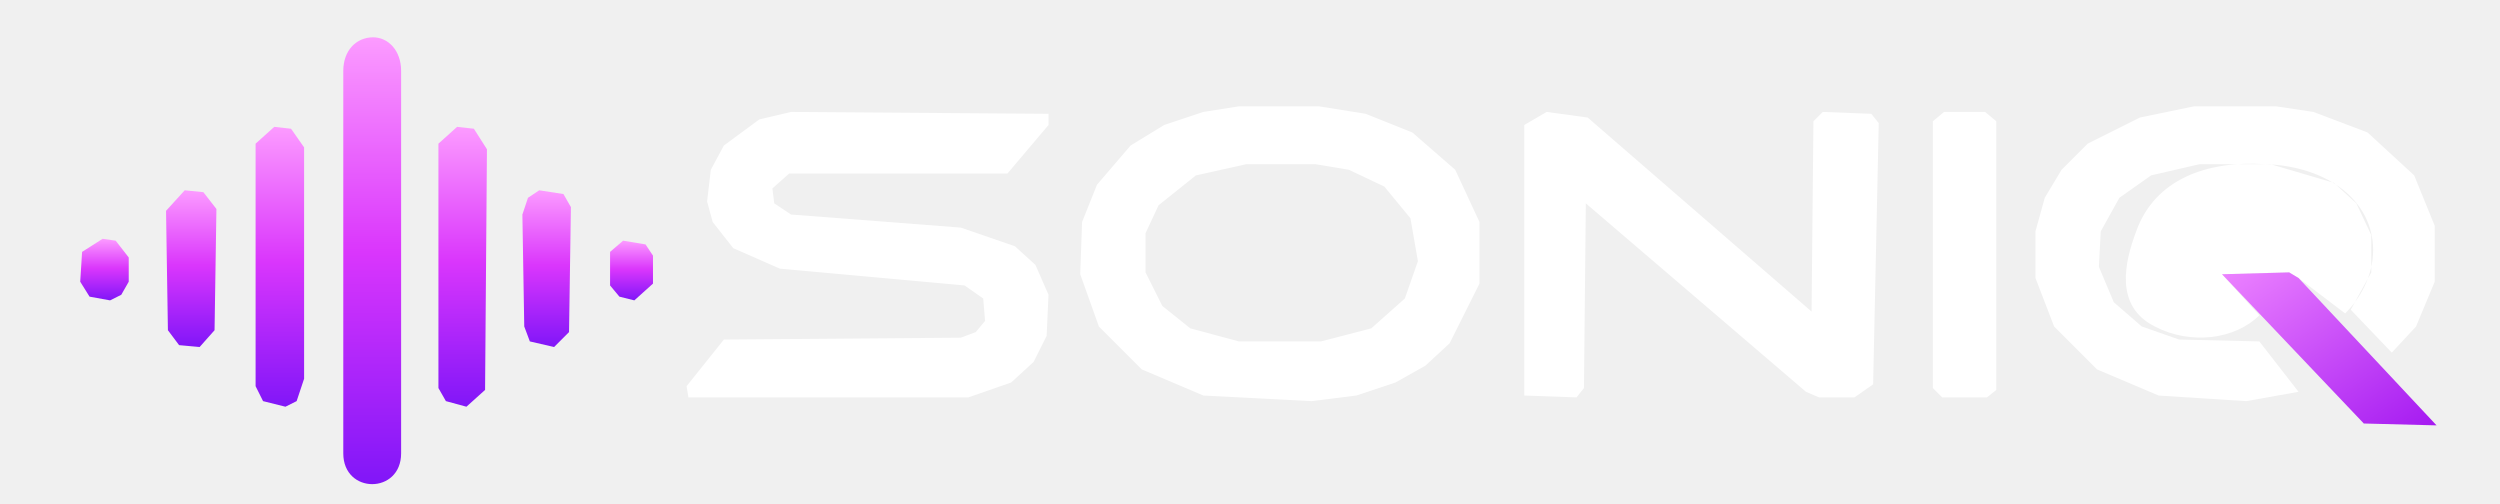
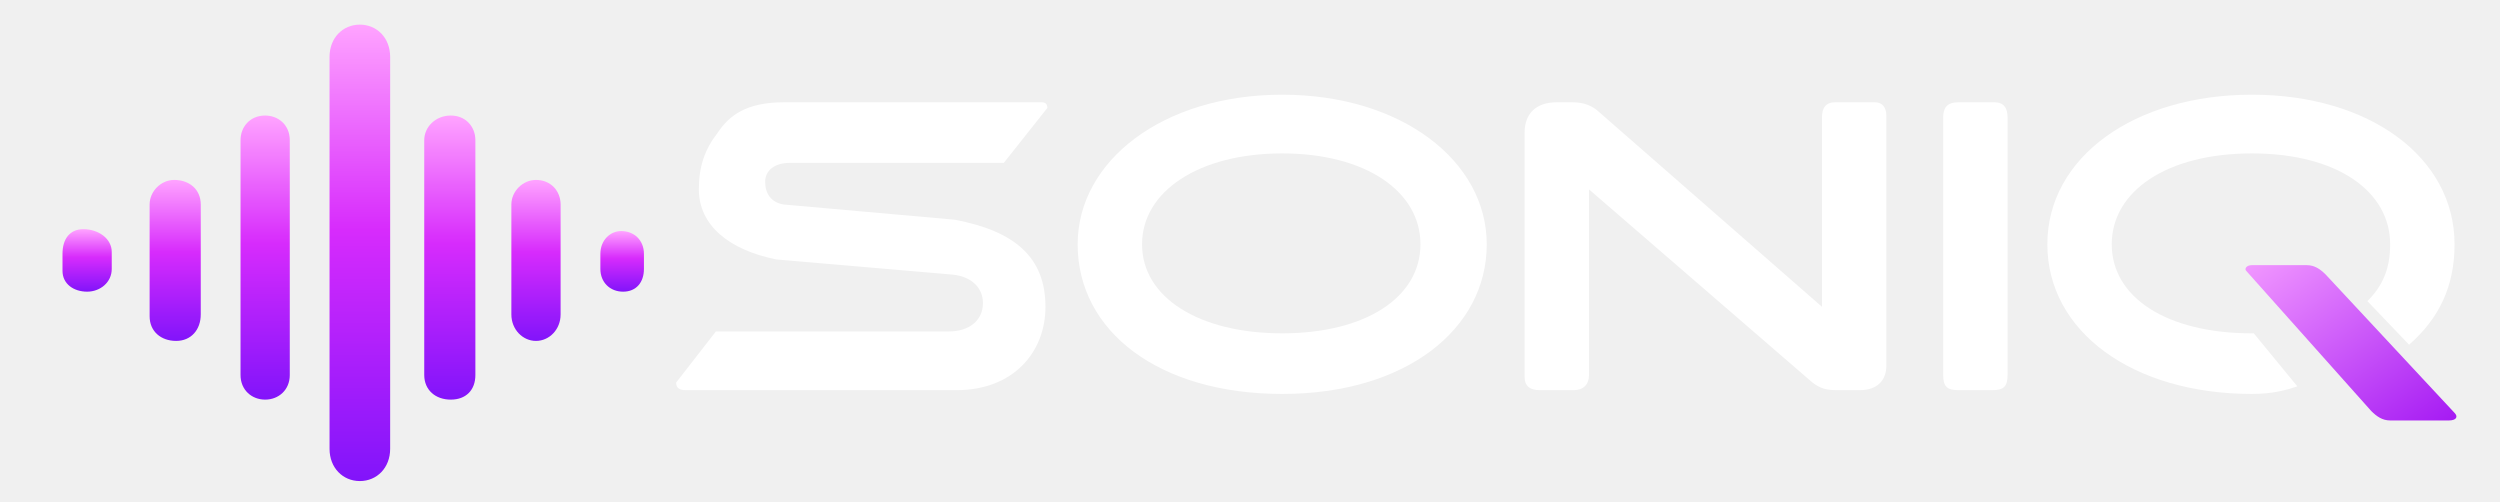
- <svg xmlns="http://www.w3.org/2000/svg" viewBox="100 40 1340 270" role="img" aria-label="SONIQ">
+ <svg xmlns="http://www.w3.org/2000/svg" viewBox="110 47 1320 265" role="img" aria-label="SONIQ">
  <defs>
-     <linearGradient id="violet" x1="0" y1="0" x2="0" y2="1">
-       <stop stop-color="#FC9BFF" />
-       <stop offset=".48" stop-color="#DA36FC" />
-       <stop offset="1" stop-color="#8116F8" />
+     <linearGradient id="wave" x1="0" y1="0" x2="0" y2="1">
+       <stop stop-color="#FFA3FF" />
+       <stop offset=".45" stop-color="#D72BFC" />
+       <stop offset="1" stop-color="#8214FA" />
    </linearGradient>
    <linearGradient id="tail" x1="0" y1="0" x2="1" y2="1">
-       <stop stop-color="#EC82FF" />
-       <stop offset="1" stop-color="#A51AF1" />
+       <stop stop-color="#F197FF" />
+       <stop offset="1" stop-color="#A51AF3" />
    </linearGradient>
  </defs>
-   <g fill="url(#violet)">
-     <path d="M155 168L144 175 143 191 148 199 159 201 165 198 169 191 169 178 162 169Z" />
-     <path d="M199 142L189 153 190 217 196 225 207 226 215 217 216 152 209 143Z" />
-     <path d="M247 108L237 117 237 247 241 255 253 258 259 255 263 243 263 119 256 109Z" />
-     <path d="M300 60C291 60 284 67 284 78V283C284 305 315 305 315 283V78C315 67 308 60 300 60Z" />
-     <path d="M345 108L335 117 335 248 339 255 350 258 360 249 361 120 354 109Z" />
-     <path d="M389 142L383 146 380 155 381 215 384 223 397 226 405 218 406 151 402 144Z" />
-     <path d="M434 169L427 175 427 193 432 199 440 201 450 192 450 177 446 171Z" />
+   <g fill="url(#wave)">
+     <path d="M154 168C147 168 143 173 143 181V190C143 197 149 201 156 201S169 196 169 189V180C169 173 162 168 154 168Z" />
+     <path d="M202 142C195 142 189 148 189 155V214C189 222 195 227 203 227S216 221 216 213V155C216 147 210 142 202 142Z" />
+     <path d="M250 108C242 108 237 114 237 121V245C237 253 243 258 250 258S263 253 263 245V121C263 113 257 108 250 108Z" />
+     <path d="M300 60C291 60 284 67 284 77V284C284 294 291 301 300 301S316 294 316 284V77C316 67 309 60 300 60Z" />
+     <path d="M348 108C340 108 334 114 334 121V245C334 253 340 258 348 258S361 253 361 245V121C361 114 356 108 348 108Z" />
+     <path d="M393 142C386 142 380 148 380 155V213C380 221 386 227 393 227S406 221 406 213V155C406 148 401 142 393 142Z" />
+     <path d="M438 169C432 169 427 174 427 181V189C427 196 432 201 439 201S450 196 450 189V181C450 174 445 169 438 169Z" />
  </g>
-   <g fill="#FFF" fill-rule="evenodd">
-     <path d="M488 118L481 131 479 148 482 159 493 173 518 184 617 193 627 200 628 212 623 218 615 221 488 222 468 247 469 253 619 253 642 245 654 234 661 220 662 198 655 182 644 172 615 162 524 155 515 149 514 141 523 133 640 133 662 107 662 101 524 100 507 104Z" />
-     <path d="M688 139L680 159 679 187 689 215 712 238 745 252 803 255 827 252 848 245 864 236 877 224 893 192 893 159 880 131 857 111 832 101 807 97 764 97 745 100 724 107 706 118Z M714 165L721 150 741 134 768 128 805 128 823 131 842 140 856 157 860 180 853 200 835 216 808 223 764 223 738 216 723 204 714 186Z" />
-     <path d="M917 107L917 252 945 253 949 248 950 149 1068 250 1075 253 1094 253 1104 246 1107 106 1103 101 1077 100 1072 105 1071 207 951 103 929 100Z" />
-     <path d="M1142 100L1136 105 1136 248 1141 253 1165 253 1170 249 1170 105 1164 100Z" />
-     <path d="M1196 146L1191 164 1191 189 1201 215 1224 238 1257 252 1304 255 1332 250 1311 223 1268 222 1248 215 1233 202 1225 183 1226 164 1236 146 1253 134 1279 128 1317 128 1351 138 1363 149 1371 166 1371 186 1360 206 1382 229 1395 215 1405 191 1405 161 1394 134 1369 111 1340 100 1320 97 1276 97 1247 103 1219 117 1205 131Z M1245 164C1255 136 1283 126 1314 128C1348 129 1372 148 1372 174C1372 188 1365 200 1357 208L1332 189 1327 186 1291 187 1311 209C1298 222 1274 225 1255 215C1233 204 1239 180 1245 164Z" />
+   <g fill="#fff" fill-rule="evenodd">
+     <path d="M489 117C482 126 479 135 479 147C479 166 495 179 520 184L613 192C623 193 629 199 629 207C629 216 622 222 611 222H488L467 249C467 252 469 253 472 253H615C645 253 662 233 662 209C662 183 646 169 614 163L524 155C517 154 514 149 514 143C514 137 519 133 527 133H640L663 104C663 102 662 101 660 101H524C504 101 495 108 489 117Z" />
+     <path d="M787 97C724 97 679 132 679 176C679 222 722 255 787 255S895 221 895 176C895 132 850 97 787 97ZM787 128C831 128 860 148 860 176C860 204 831 223 787 223S713 204 713 176C713 148 743 128 787 128Z" />
+     <path d="M932 101C921 101 915 107 915 117V246C915 251 918 253 923 253H941C946 253 949 250 949 245V147L1067 249C1071 252 1074 253 1080 253H1092C1101 253 1106 248 1106 240V108C1106 104 1104 101 1100 101H1079C1074 101 1072 104 1072 109V209L953 105C949 102 945 101 940 101Z" />
+     <path d="M1144 101H1163C1168 101 1170 104 1170 109V245C1170 251 1168 253 1162 253H1144C1138 253 1136 251 1136 245V109C1136 104 1138 101 1144 101Z" />
+     <path d="M1299 97C1237 97 1191 130 1191 176C1191 222 1236 255 1299 255C1310 255 1317 253 1323 251L1300 223H1299C1254 223 1225 204 1225 176C1225 148 1254 128 1299 128S1372 148 1372 176C1372 189 1368 198 1360 206L1382 229C1398 215 1406 198 1406 176C1406 130 1361 97 1299 97Z" />
  </g>
-   <path fill="url(#tail)" d="M1291 187L1367 267 1406 268 1332 189 1327 186Z" />
+   <path fill="url(#tail)" d="M1296 190C1295 189 1296 187 1299 187H1328C1332 187 1335 189 1338 192L1406 265C1408 267 1407 269 1403 269H1372C1368 269 1365 267 1362 264Z" />
</svg>
